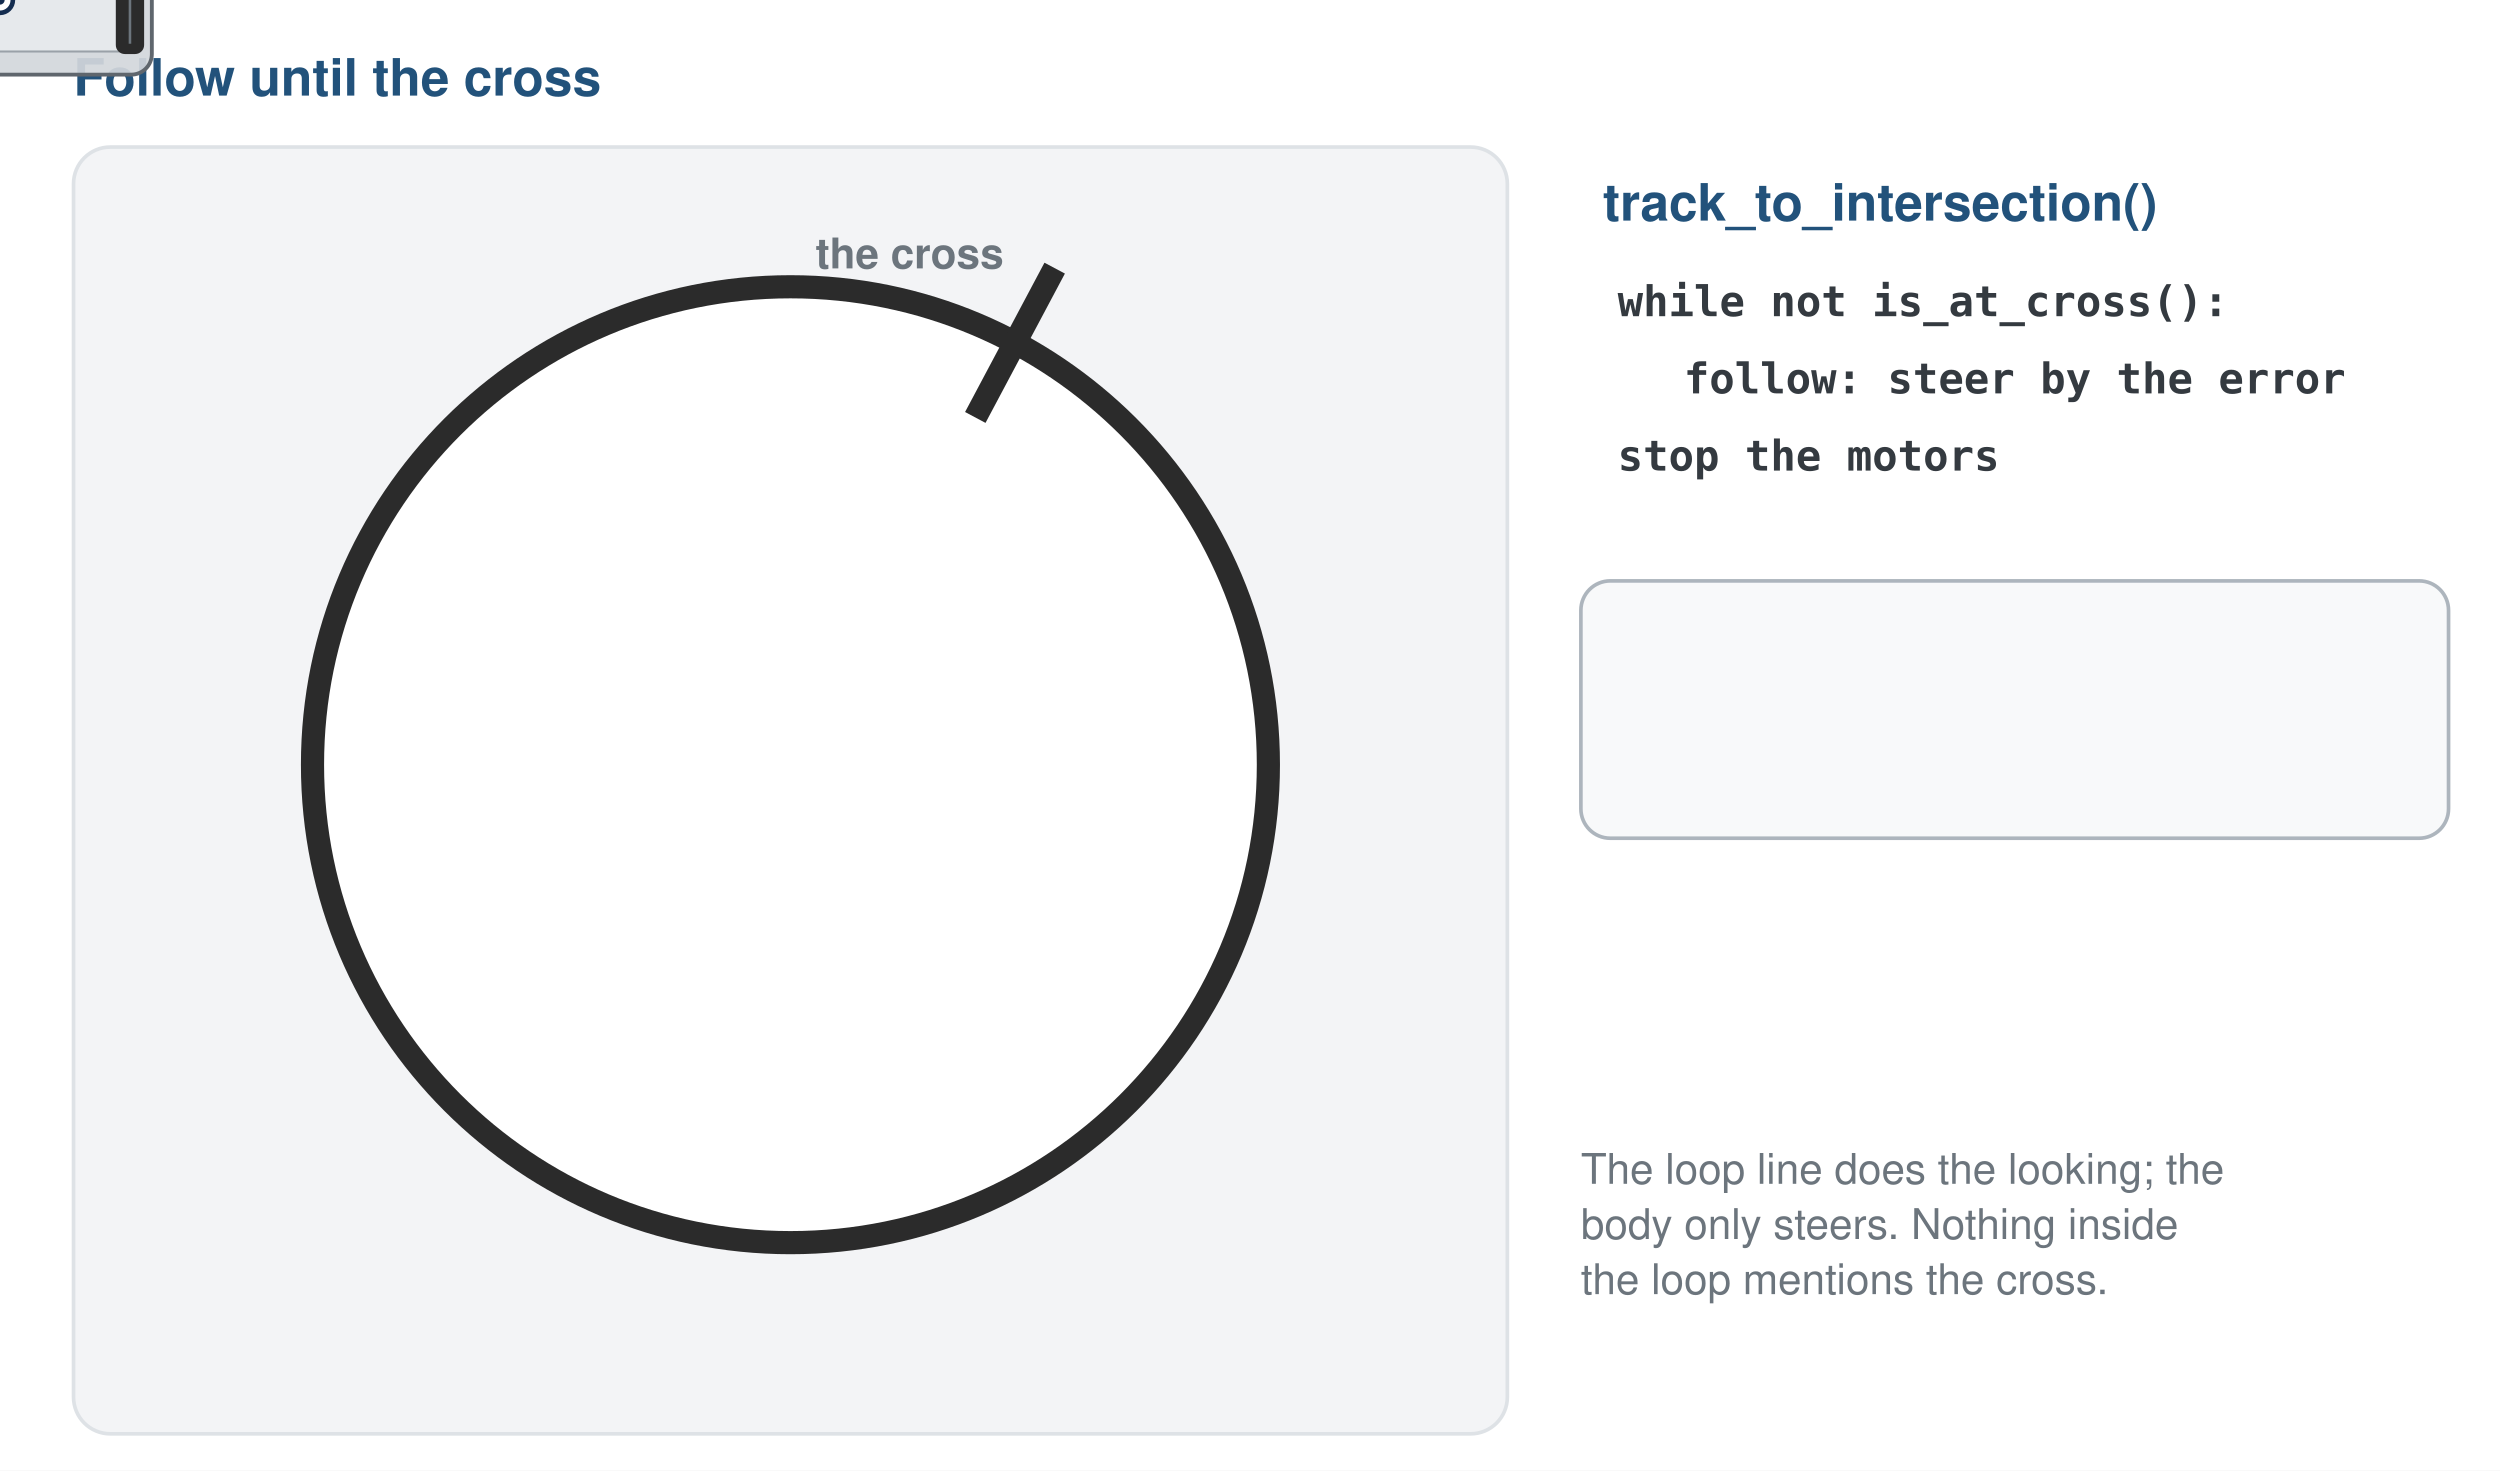
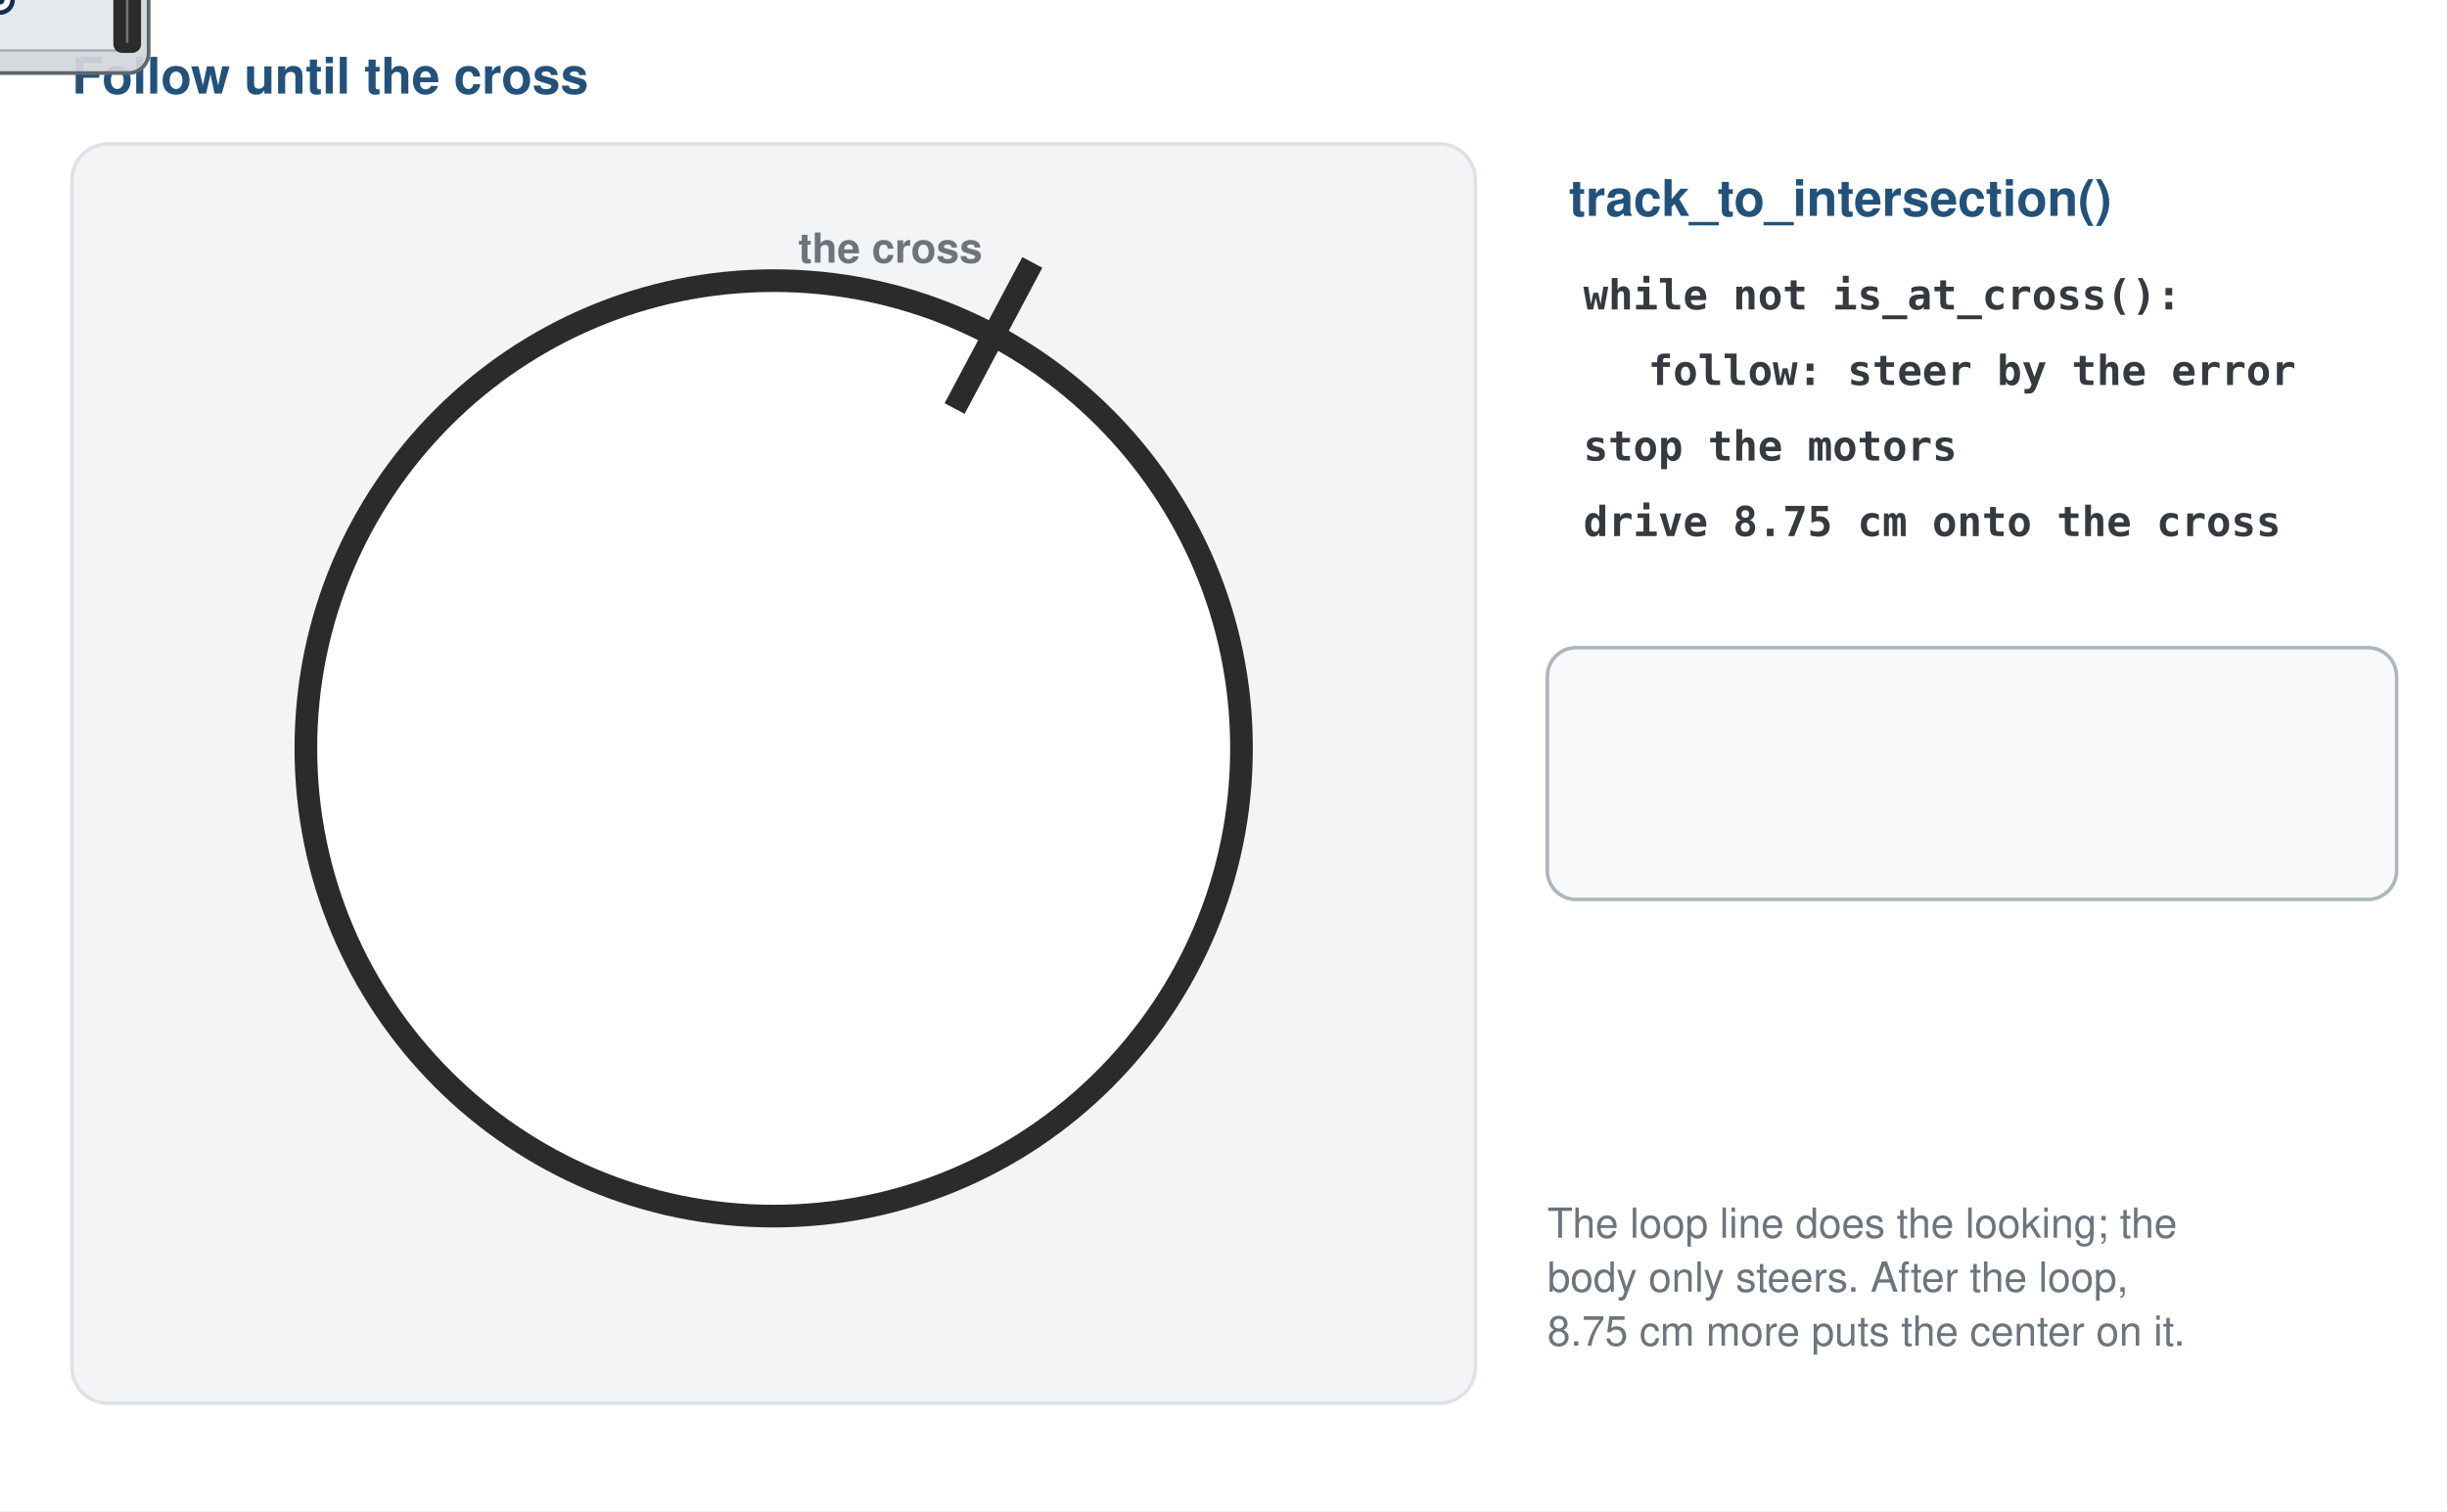
- <svg xmlns="http://www.w3.org/2000/svg" viewBox="0 0 680 400" width="680" height="400" role="img" aria-labelledby="fT fD">
+ <svg xmlns="http://www.w3.org/2000/svg" viewBox="0 0 680 420" width="680" height="420" role="img" aria-labelledby="fT fD">
  <style>
    .h   { font-family: Montserrat, Helvetica, Arial, sans-serif; font-size: 14px; font-weight: 700; fill: #22527B; }
    .n   { font-family: Montserrat, Helvetica, Arial, sans-serif; font-size: 12.5px; fill: #343A40; }
    .nb  { font-family: Montserrat, Helvetica, Arial, sans-serif; font-size: 12.5px; font-weight: 700; fill: #142D50; }
    .sm  { font-family: Montserrat, Helvetica, Arial, sans-serif; font-size: 11.5px; fill: #6C757D; }
    .ax  { font-family: Montserrat, Helvetica, Arial, sans-serif; font-size: 12px; font-weight: 700; fill: #6C757D; }
    .m   { font-family: ui-monospace, SFMono-Regular, Menlo, Consolas, monospace; font-size: 12.5px; font-weight: 700; fill: #142D50; }
    .ms  { font-family: ui-monospace, SFMono-Regular, Menlo, Consolas, monospace; font-size: 11.5px; font-weight: 600; fill: #343A40; }
  </style>
  <defs>
    <marker id="aB" viewBox="0 0 10 10" refX="8" refY="5" markerWidth="5" markerHeight="5" orient="auto-start-reverse">
      <path d="M0,0 L10,5 L0,10 z" fill="#22527B" />
    </marker>
    <marker id="aW" viewBox="0 0 10 10" refX="7" refY="5" markerWidth="4" markerHeight="4" orient="auto">
      <path d="M0,0 L10,5 L0,10 z" fill="#FFFFFF" />
    </marker>
    <marker id="aG" viewBox="0 0 10 10" refX="8" refY="5" markerWidth="5" markerHeight="5" orient="auto-start-reverse">
      <path d="M0,0 L10,5 L0,10 z" fill="#6C757D" />
    </marker>
    <marker id="aR" viewBox="0 0 10 10" refX="8" refY="5" markerWidth="5" markerHeight="5" orient="auto-start-reverse">
      <path d="M0,0 L10,5 L0,10 z" fill="#D1182C" />
    </marker>
    <marker id="aGr" viewBox="0 0 10 10" refX="8" refY="5" markerWidth="5" markerHeight="5" orient="auto-start-reverse">
      <path d="M0,0 L10,5 L0,10 z" fill="#2E7D32" />
    </marker>
    <marker id="pcArr" viewBox="0 0 10 10" refX="8" refY="5" markerWidth="7" markerHeight="7" orient="auto-start-reverse">
      <path d="M0,0 L10,5 L0,10 z" fill="#6C757D" />
    </marker>
    <marker id="pcDim" viewBox="0 0 10 10" refX="5" refY="5" markerWidth="8" markerHeight="8" orient="auto-start-reverse">
      <path d="M0,1 L5,5 L0,9" fill="none" stroke="#142D50" stroke-width="1.6" />
    </marker>
    <g id="pcXRP" stroke-linejoin="round">
      <rect x="-59" y="-80" width="8" height="40" fill="#C3C8CD" stroke="#5F666D" stroke-width="1.3" />
      <rect x="51" y="-80" width="8" height="40" fill="#C3C8CD" stroke="#5F666D" stroke-width="1.3" />
      <rect x="-59" y="-46" width="118" height="75" rx="8" fill="#D3D7DB" fill-opacity="0.92" stroke="#5F666D" stroke-width="1.5" />
      <rect x="-50" y="-38" width="100" height="58" rx="4" fill="#E9ECEF" fill-opacity="0.85" stroke="#9AA1A8" stroke-width="0.8" />
      <circle cx="-49" cy="-79" r="10" fill="#C3C8CD" stroke="#5F666D" stroke-width="1.3" />
      <circle cx="49" cy="-79" r="10" fill="#C3C8CD" stroke="#5F666D" stroke-width="1.3" />
      <circle cx="-49" cy="-79" r="4.5" fill="#F1EBDD" stroke="#8A7E62" stroke-width="0.8" />
      <circle cx="49" cy="-79" r="4.5" fill="#F1EBDD" stroke="#8A7E62" stroke-width="0.8" />
      <rect x="-56" y="-21" width="11" height="42" rx="3.5" fill="#2B2B2B" />
      <rect x="45" y="-21" width="11" height="42" rx="3.5" fill="#2B2B2B" />
      <line x1="-50.5" y1="-17" x2="-50.5" y2="17" stroke="#6C757D" stroke-width="1" />
      <line x1="50.5" y1="-17" x2="50.5" y2="17" stroke="#6C757D" stroke-width="1" />
      <rect x="-40" y="-30" width="6" height="12" rx="2" fill="#F05A28" />
      <rect x="34" y="-30" width="6" height="12" rx="2" fill="#F05A28" />
      <rect x="-24" y="-42" width="48" height="37" rx="2" fill="#D1182C" />
      <rect x="-6" y="-41" width="12" height="35" rx="1" fill="#2B2B2B" />
      <rect x="-26" y="22" width="15" height="13" rx="1.5" fill="#2B2B2B" />
      <rect x="-34" y="24" width="8" height="26" rx="2" fill="#AEB4BA" stroke="#5F666D" stroke-width="1" />
      <rect x="-16" y="-58" width="32" height="13" rx="2" fill="#AEB4BA" stroke="#5F666D" stroke-width="1" />
      <rect x="-18" y="-65" width="36" height="8" rx="1.5" fill="#B5172A" />
      <circle cx="-8" cy="-68" r="5.5" fill="#E4E7EA" stroke="#868E96" stroke-width="1" />
      <circle cx="8" cy="-68" r="5.5" fill="#E4E7EA" stroke="#868E96" stroke-width="1" />
      <circle cx="-6.5" cy="-60" r="4" fill="#FFD43B" stroke="#142D50" stroke-width="1.4" />
      <circle cx="6.5" cy="-60" r="4" fill="#FFD43B" stroke="#142D50" stroke-width="1.4" />
      <circle cx="0" cy="0" r="5" fill="#FFFFFF" stroke="#142D50" stroke-width="1.8" />
      <circle cx="0" cy="0" r="1.8" fill="#142D50" />
    </g>
    <g id="pcGhost" fill="none" stroke="#343A40" stroke-width="1.4" stroke-dasharray="4 3">
      <path d="M -51 -46 V -72 M 51 -46 V -72 M -59 -36 V -79 M 59 -36 V -79 M -59 -46 H 59" />
      <circle cx="-49" cy="-79" r="10" />
      <circle cx="49" cy="-79" r="10" />
      <rect x="-18" y="-65" width="36" height="8" rx="1.5" />
      <circle cx="-6.5" cy="-60" r="4.5" fill="#FFFFFF" stroke="#D1182C" stroke-width="2.4" stroke-dasharray="none" />
      <circle cx="6.5" cy="-60" r="4.5" fill="#FFFFFF" stroke="#D1182C" stroke-width="2.4" stroke-dasharray="none" />
    </g>
  </defs>
  <style>.still{display:none} @media (prefers-reduced-motion: reduce){.anim{display:none}.still{display:inline}}</style>
-   <rect width="680" height="400" fill="#FFFFFF" />
+   <rect width="680" height="420" fill="#FFFFFF" />
  <text class="h" x="20" y="26">Follow until the cross</text>
  <rect x="20" y="40" width="390" height="350" rx="10" fill="#F3F4F6" stroke="#DEE2E6" />
  <circle cx="215" cy="208" r="130" fill="#FFFFFF" stroke="#2B2B2B" stroke-width="6.3" />
  <rect x="107.0" y="-3.1" width="46" height="6.3" fill="#2B2B2B" transform="translate(215 208) rotate(-62.0)" />
  <text class="sm" x="273" y="73" text-anchor="end" style="font-weight:700">the cross</text>
  <text class="h" x="436" y="60">track_to_intersection()</text>
  <g class="anim">
    <rect x="430" y="71" width="236" height="20" rx="4" fill="#FDECEE" stroke="#D1182C" stroke-width="1.2" opacity="0">
-       <animate attributeName="opacity" values="0;1;0" keyTimes="0;0.111;0.631" calcMode="discrete" dur="10.84s" repeatCount="indefinite" />
+       <animate attributeName="opacity" values="0;1;0" keyTimes="0;0.099;0.563" calcMode="discrete" dur="12.14s" repeatCount="indefinite" />
    </rect>
    <rect x="430" y="92" width="236" height="20" rx="4" fill="#FDECEE" stroke="#D1182C" stroke-width="1.2" opacity="0">
-       <animate attributeName="opacity" values="0;1;0" keyTimes="0;0.111;0.631" calcMode="discrete" dur="10.84s" repeatCount="indefinite" />
+       <animate attributeName="opacity" values="0;1;0" keyTimes="0;0.099;0.563" calcMode="discrete" dur="12.14s" repeatCount="indefinite" />
    </rect>
    <rect x="430" y="113" width="236" height="20" rx="4" fill="#FDECEE" stroke="#D1182C" stroke-width="1.2" opacity="0">
-       <animate attributeName="opacity" values="0;1;0" keyTimes="0;0.631;0.705" calcMode="discrete" dur="10.84s" repeatCount="indefinite" />
+       <animate attributeName="opacity" values="0;1;0" keyTimes="0;0.563;0.613" calcMode="discrete" dur="12.14s" repeatCount="indefinite" />
+     </rect>
+     <rect x="430" y="134" width="236" height="20" rx="4" fill="#FDECEE" stroke="#D1182C" stroke-width="1.2" opacity="0">
+       <animate attributeName="opacity" values="0;1;0" keyTimes="0;0.613;0.712" calcMode="discrete" dur="12.14s" repeatCount="indefinite" />
    </rect>
  </g>
  <text class="ms" x="440" y="86">while not is_at_cross():</text>
  <text class="ms" x="458" y="107">follow: steer by the error</text>
  <text class="ms" x="440" y="128">stop the motors</text>
-   <rect x="430" y="158" width="236" height="70" rx="8" fill="#F8F9FA" stroke="#ADB5BD" />
-   <text class="sm" x="430" y="322">The loop line does the looking; the</text>
-   <text class="sm" x="430" y="337">body only steers. Nothing inside</text>
-   <text class="sm" x="430" y="352">the loop mentions the cross.</text>
+   <text class="ms" x="440" y="149">drive 8.75 cm onto the cross</text>
+   <rect x="430" y="180" width="236" height="70" rx="8" fill="#F8F9FA" stroke="#ADB5BD" />
+   <text class="sm" x="430" y="344">The loop line does the looking; the</text>
+   <text class="sm" x="430" y="359">body only steers. After the loop,</text>
+   <text class="sm" x="430" y="374">8.75 cm more puts the center on it.</text>
  <g class="anim">
    <g>
-       <animateTransform attributeName="transform" type="translate" values="151.1 328.7;151.1 328.7;154.7 329.4;158.4 330.0;162.1 330.7;165.7 331.2;169.4 331.8;173.1 332.4;176.8 332.8;180.5 333.3;184.2 333.7;187.9 334.0;191.6 334.2;195.3 334.4;199.0 334.5;202.7 334.6;206.5 334.6;210.2 334.4;213.9 334.2;217.6 334.0;221.3 333.6;225.0 333.1;228.7 332.6;232.3 332.0;236.0 331.2;239.6 330.4;243.2 329.5;246.8 328.5;250.4 327.4;253.9 326.2;257.4 324.9;260.8 323.5;264.2 322.0;267.6 320.4;270.9 318.7;274.2 316.9;277.4 315.0;280.5 313.1;283.6 311.0;286.7 308.9;289.6 306.7;292.6 304.3;295.4 301.9;298.2 299.5;300.9 296.9;303.5 294.2;306.0 291.5;308.5 288.7;310.8 285.9;313.1 282.9;315.3 279.9;317.4 276.9;319.4 273.7;321.4 270.5;323.2 267.3;324.9 264.0;326.5 260.7;328.1 257.3;329.5 253.8;330.8 250.4;332.0 246.8;333.1 243.3;334.1 239.7;335.0 236.1;335.8 232.5;336.5 228.8;337.1 225.1;337.5 221.4;337.9 217.7;338.1 214.0;338.2 210.3;338.2 206.6;338.1 202.9;337.9 199.1;337.6 195.4;337.2 191.7;336.6 188.1;336.0 184.4;335.2 180.8;334.3 177.1;333.3 173.6;332.3 170.0;331.1 166.5;329.8 163.0;328.4 159.6;326.8 156.2;325.2 152.8;323.5 149.5;321.7 146.3;319.8 143.1;317.8 139.9;315.7 136.9;313.5 133.9;311.2 130.9;308.8 128.0;306.3 125.3;306.3 125.3;306.3 125.3" keyTimes="0;0.111;0.116;0.122;0.127;0.133;0.138;0.144;0.149;0.155;0.161;0.166;0.172;0.177;0.183;0.188;0.194;0.199;0.205;0.21;0.216;0.221;0.227;0.232;0.238;0.244;0.249;0.255;0.26;0.266;0.271;0.277;0.282;0.288;0.293;0.299;0.304;0.31;0.316;0.321;0.327;0.332;0.338;0.343;0.349;0.354;0.36;0.365;0.371;0.376;0.382;0.387;0.393;0.399;0.404;0.41;0.415;0.421;0.426;0.432;0.437;0.443;0.448;0.454;0.459;0.465;0.47;0.476;0.482;0.487;0.493;0.498;0.504;0.509;0.515;0.52;0.526;0.531;0.537;0.542;0.548;0.554;0.559;0.565;0.57;0.576;0.581;0.587;0.592;0.598;0.603;0.609;0.614;0.62;0.625;0.631;0.631;1" dur="10.84s" repeatCount="indefinite" />
+       <animateTransform attributeName="transform" type="translate" values="151.1 328.7;151.1 328.7;154.7 329.4;158.4 330.0;162.1 330.7;165.7 331.2;169.4 331.8;173.1 332.4;176.8 332.8;180.5 333.3;184.2 333.7;187.9 334.0;191.6 334.2;195.3 334.4;199.0 334.5;202.7 334.6;206.5 334.6;210.2 334.4;213.9 334.2;217.6 334.0;221.3 333.6;225.0 333.1;228.7 332.6;232.3 332.0;236.0 331.2;239.6 330.4;243.2 329.5;246.8 328.5;250.4 327.4;253.9 326.2;257.4 324.9;260.8 323.5;264.2 322.0;267.6 320.4;270.9 318.7;274.2 316.9;277.4 315.0;280.5 313.1;283.6 311.0;286.7 308.9;289.6 306.7;292.6 304.3;295.4 301.9;298.2 299.5;300.9 296.9;303.5 294.2;306.0 291.5;308.5 288.7;310.8 285.9;313.1 282.9;315.3 279.9;317.4 276.9;319.4 273.7;321.4 270.5;323.2 267.3;324.9 264.0;326.5 260.7;328.1 257.3;329.5 253.8;330.8 250.4;332.0 246.8;333.1 243.3;334.1 239.7;335.0 236.1;335.8 232.5;336.5 228.8;337.1 225.1;337.5 221.4;337.9 217.7;338.1 214.0;338.2 210.3;338.2 206.6;338.1 202.9;337.9 199.1;337.6 195.4;337.2 191.7;336.6 188.1;336.0 184.4;335.2 180.8;334.3 177.1;333.3 173.6;332.3 170.0;331.1 166.5;329.8 163.0;328.4 159.6;326.8 156.2;325.2 152.8;323.5 149.5;321.7 146.3;319.8 143.1;317.8 139.9;315.7 136.9;313.5 133.9;311.2 130.9;308.8 128.0;306.3 125.3;306.3 125.3;306.3 125.3;277.1 95.1;277.1 95.1" keyTimes="0;0.099;0.104;0.109;0.114;0.119;0.124;0.129;0.133;0.138;0.143;0.148;0.153;0.158;0.163;0.168;0.173;0.178;0.183;0.188;0.193;0.198;0.203;0.208;0.213;0.217;0.222;0.227;0.232;0.237;0.242;0.247;0.252;0.257;0.262;0.267;0.272;0.277;0.282;0.287;0.292;0.297;0.301;0.306;0.311;0.316;0.321;0.326;0.331;0.336;0.341;0.346;0.351;0.356;0.361;0.366;0.371;0.376;0.381;0.386;0.39;0.395;0.4;0.405;0.41;0.415;0.42;0.425;0.43;0.435;0.44;0.445;0.45;0.455;0.46;0.465;0.47;0.474;0.479;0.484;0.489;0.494;0.499;0.504;0.509;0.514;0.519;0.524;0.529;0.534;0.539;0.544;0.549;0.554;0.558;0.563;0.563;0.613;0.712;1" dur="12.14s" repeatCount="indefinite" />
      <g>
-         <animateTransform attributeName="transform" type="rotate" values="103.0;103.0;99.9;99.7;99.5;99.1;98.6;98.1;96.9;96.2;95.6;94.7;93.6;92.6;91.5;90.3;89.1;87.8;86.6;85.2;83.8;82.5;81.1;79.7;78.2;76.8;75.2;73.7;72.1;70.6;69.0;67.4;65.8;64.1;62.6;60.9;59.2;57.6;55.9;54.3;52.5;50.9;49.3;47.5;45.9;44.2;42.4;40.8;39.0;37.2;35.6;33.9;32.2;30.5;28.8;27.1;25.4;23.7;21.9;20.3;18.6;16.9;15.1;13.4;11.6;9.9;8.2;6.5;4.8;3.0;1.3;-0.5;-2.2;-3.8;-5.5;-7.2;-8.9;-10.7;-12.4;-14.2;-15.8;-17.6;-19.3;-21.1;-22.8;-24.6;-26.4;-28.0;-29.8;-31.5;-33.1;-34.9;-36.7;-38.4;-40.2;-44.0;-44.0;-44.0" keyTimes="0;0.111;0.116;0.122;0.127;0.133;0.138;0.144;0.149;0.155;0.161;0.166;0.172;0.177;0.183;0.188;0.194;0.199;0.205;0.21;0.216;0.221;0.227;0.232;0.238;0.244;0.249;0.255;0.26;0.266;0.271;0.277;0.282;0.288;0.293;0.299;0.304;0.31;0.316;0.321;0.327;0.332;0.338;0.343;0.349;0.354;0.36;0.365;0.371;0.376;0.382;0.387;0.393;0.399;0.404;0.41;0.415;0.421;0.426;0.432;0.437;0.443;0.448;0.454;0.459;0.465;0.47;0.476;0.482;0.487;0.493;0.498;0.504;0.509;0.515;0.52;0.526;0.531;0.537;0.542;0.548;0.554;0.559;0.565;0.57;0.576;0.581;0.587;0.592;0.598;0.603;0.609;0.614;0.62;0.625;0.631;0.631;1" dur="10.84s" repeatCount="indefinite" />
+         <animateTransform attributeName="transform" type="rotate" values="103.0;103.0;99.9;99.7;99.5;99.1;98.6;98.1;96.9;96.2;95.6;94.7;93.6;92.6;91.5;90.3;89.1;87.8;86.6;85.2;83.8;82.5;81.1;79.7;78.2;76.8;75.2;73.7;72.1;70.6;69.0;67.4;65.8;64.1;62.6;60.9;59.2;57.6;55.9;54.3;52.5;50.9;49.3;47.5;45.9;44.2;42.4;40.8;39.0;37.2;35.6;33.9;32.2;30.5;28.8;27.1;25.4;23.7;21.9;20.3;18.6;16.9;15.1;13.4;11.6;9.9;8.2;6.5;4.8;3.0;1.3;-0.5;-2.2;-3.8;-5.5;-7.2;-8.9;-10.7;-12.4;-14.2;-15.8;-17.6;-19.3;-21.1;-22.8;-24.6;-26.4;-28.0;-29.8;-31.5;-33.1;-34.9;-36.7;-38.4;-40.2;-44.0;-44.0;-44.0;-44.0;-44.0" keyTimes="0;0.099;0.104;0.109;0.114;0.119;0.124;0.129;0.133;0.138;0.143;0.148;0.153;0.158;0.163;0.168;0.173;0.178;0.183;0.188;0.193;0.198;0.203;0.208;0.213;0.217;0.222;0.227;0.232;0.237;0.242;0.247;0.252;0.257;0.262;0.267;0.272;0.277;0.282;0.287;0.292;0.297;0.301;0.306;0.311;0.316;0.321;0.326;0.331;0.336;0.341;0.346;0.351;0.356;0.361;0.366;0.371;0.376;0.381;0.386;0.39;0.395;0.4;0.405;0.41;0.415;0.42;0.425;0.43;0.435;0.44;0.445;0.45;0.455;0.46;0.465;0.47;0.474;0.479;0.484;0.489;0.494;0.499;0.504;0.509;0.514;0.519;0.524;0.529;0.534;0.539;0.544;0.549;0.554;0.558;0.563;0.563;0.613;0.712;1" dur="12.14s" repeatCount="indefinite" />
        <use href="#pcXRP" transform="scale(0.7)" />
      </g>
    </g>
    <g opacity="0">
-       <animate attributeName="opacity" values="0;1;0" keyTimes="0;0.631;1" calcMode="discrete" dur="10.84s" repeatCount="indefinite" />
+       <animate attributeName="opacity" values="0;1;0" keyTimes="0;0.563;0.613" calcMode="discrete" dur="12.14s" repeatCount="indefinite" />
      <circle cx="277.1" cy="95.1" r="14" fill="none" stroke="#D1182C" stroke-width="3" />
    </g>
    <g opacity="0">
-       <animate attributeName="opacity" values="1;0" keyTimes="0;0.111" calcMode="discrete" dur="10.84s" repeatCount="indefinite" />
-       <text class="ms" x="442" y="178">Left:  0.64</text>
-       <text class="ms" x="556" y="178">Right: 0.20</text>
-       <text class="ms" x="442" y="200">is_at_cross(): <tspan style="fill:#D1182C;font-weight:700">False</tspan>
-       </text>
-       <text class="sm" x="442" y="218">needs BOTH above 0.5</text>
-     </g>
-     <g opacity="0">
-       <animate attributeName="opacity" values="0;1;0" keyTimes="0;0.111;0.133" calcMode="discrete" dur="10.84s" repeatCount="indefinite" />
-       <text class="ms" x="442" y="178">Left:  0.64</text>
-       <text class="ms" x="556" y="178">Right: 0.20</text>
-       <text class="ms" x="442" y="200">is_at_cross(): <tspan style="fill:#D1182C;font-weight:700">False</tspan>
-       </text>
-       <text class="sm" x="442" y="218">needs BOTH above 0.5</text>
-     </g>
-     <g opacity="0">
-       <animate attributeName="opacity" values="0;1;0" keyTimes="0;0.133;0.155" calcMode="discrete" dur="10.84s" repeatCount="indefinite" />
-       <text class="ms" x="442" y="178">Left:  0.29</text>
-       <text class="ms" x="556" y="178">Right: 0.26</text>
-       <text class="ms" x="442" y="200">is_at_cross(): <tspan style="fill:#D1182C;font-weight:700">False</tspan>
-       </text>
-       <text class="sm" x="442" y="218">needs BOTH above 0.5</text>
-     </g>
-     <g opacity="0">
-       <animate attributeName="opacity" values="0;1;0" keyTimes="0;0.155;0.177" calcMode="discrete" dur="10.84s" repeatCount="indefinite" />
-       <text class="ms" x="442" y="178">Left:  0.29</text>
-       <text class="ms" x="556" y="178">Right: 0.29</text>
-       <text class="ms" x="442" y="200">is_at_cross(): <tspan style="fill:#D1182C;font-weight:700">False</tspan>
-       </text>
-       <text class="sm" x="442" y="218">needs BOTH above 0.5</text>
-     </g>
-     <g opacity="0">
-       <animate attributeName="opacity" values="0;1;0" keyTimes="0;0.177;0.199" calcMode="discrete" dur="10.84s" repeatCount="indefinite" />
-       <text class="ms" x="442" y="178">Left:  0.32</text>
-       <text class="ms" x="556" y="178">Right: 0.25</text>
-       <text class="ms" x="442" y="200">is_at_cross(): <tspan style="fill:#D1182C;font-weight:700">False</tspan>
-       </text>
-       <text class="sm" x="442" y="218">needs BOTH above 0.5</text>
-     </g>
-     <g opacity="0">
-       <animate attributeName="opacity" values="0;1;0" keyTimes="0;0.199;0.221" calcMode="discrete" dur="10.84s" repeatCount="indefinite" />
-       <text class="ms" x="442" y="178">Left:  0.33</text>
-       <text class="ms" x="556" y="178">Right: 0.24</text>
-       <text class="ms" x="442" y="200">is_at_cross(): <tspan style="fill:#D1182C;font-weight:700">False</tspan>
-       </text>
-       <text class="sm" x="442" y="218">needs BOTH above 0.5</text>
-     </g>
-     <g opacity="0">
-       <animate attributeName="opacity" values="0;1;0" keyTimes="0;0.221;0.244" calcMode="discrete" dur="10.84s" repeatCount="indefinite" />
-       <text class="ms" x="442" y="178">Left:  0.35</text>
-       <text class="ms" x="556" y="178">Right: 0.25</text>
-       <text class="ms" x="442" y="200">is_at_cross(): <tspan style="fill:#D1182C;font-weight:700">False</tspan>
-       </text>
-       <text class="sm" x="442" y="218">needs BOTH above 0.5</text>
-     </g>
-     <g opacity="0">
-       <animate attributeName="opacity" values="0;1;0" keyTimes="0;0.244;0.266" calcMode="discrete" dur="10.84s" repeatCount="indefinite" />
-       <text class="ms" x="442" y="178">Left:  0.36</text>
-       <text class="ms" x="556" y="178">Right: 0.24</text>
-       <text class="ms" x="442" y="200">is_at_cross(): <tspan style="fill:#D1182C;font-weight:700">False</tspan>
-       </text>
-       <text class="sm" x="442" y="218">needs BOTH above 0.5</text>
-     </g>
-     <g opacity="0">
-       <animate attributeName="opacity" values="0;1;0" keyTimes="0;0.266;0.288" calcMode="discrete" dur="10.84s" repeatCount="indefinite" />
-       <text class="ms" x="442" y="178">Left:  0.35</text>
-       <text class="ms" x="556" y="178">Right: 0.24</text>
-       <text class="ms" x="442" y="200">is_at_cross(): <tspan style="fill:#D1182C;font-weight:700">False</tspan>
-       </text>
-       <text class="sm" x="442" y="218">needs BOTH above 0.5</text>
-     </g>
-     <g opacity="0">
-       <animate attributeName="opacity" values="0;1;0" keyTimes="0;0.288;0.31" calcMode="discrete" dur="10.84s" repeatCount="indefinite" />
-       <text class="ms" x="442" y="178">Left:  0.32</text>
-       <text class="ms" x="556" y="178">Right: 0.24</text>
-       <text class="ms" x="442" y="200">is_at_cross(): <tspan style="fill:#D1182C;font-weight:700">False</tspan>
-       </text>
-       <text class="sm" x="442" y="218">needs BOTH above 0.5</text>
-     </g>
-     <g opacity="0">
-       <animate attributeName="opacity" values="0;1;0" keyTimes="0;0.31;0.332" calcMode="discrete" dur="10.84s" repeatCount="indefinite" />
-       <text class="ms" x="442" y="178">Left:  0.36</text>
-       <text class="ms" x="556" y="178">Right: 0.24</text>
-       <text class="ms" x="442" y="200">is_at_cross(): <tspan style="fill:#D1182C;font-weight:700">False</tspan>
-       </text>
-       <text class="sm" x="442" y="218">needs BOTH above 0.5</text>
-     </g>
-     <g opacity="0">
-       <animate attributeName="opacity" values="0;1;0" keyTimes="0;0.332;0.354" calcMode="discrete" dur="10.84s" repeatCount="indefinite" />
-       <text class="ms" x="442" y="178">Left:  0.36</text>
-       <text class="ms" x="556" y="178">Right: 0.24</text>
-       <text class="ms" x="442" y="200">is_at_cross(): <tspan style="fill:#D1182C;font-weight:700">False</tspan>
-       </text>
-       <text class="sm" x="442" y="218">needs BOTH above 0.5</text>
-     </g>
-     <g opacity="0">
-       <animate attributeName="opacity" values="0;1;0" keyTimes="0;0.354;0.376" calcMode="discrete" dur="10.84s" repeatCount="indefinite" />
-       <text class="ms" x="442" y="178">Left:  0.37</text>
-       <text class="ms" x="556" y="178">Right: 0.25</text>
-       <text class="ms" x="442" y="200">is_at_cross(): <tspan style="fill:#D1182C;font-weight:700">False</tspan>
-       </text>
-       <text class="sm" x="442" y="218">needs BOTH above 0.5</text>
-     </g>
-     <g opacity="0">
-       <animate attributeName="opacity" values="0;1;0" keyTimes="0;0.376;0.399" calcMode="discrete" dur="10.84s" repeatCount="indefinite" />
-       <text class="ms" x="442" y="178">Left:  0.35</text>
-       <text class="ms" x="556" y="178">Right: 0.26</text>
-       <text class="ms" x="442" y="200">is_at_cross(): <tspan style="fill:#D1182C;font-weight:700">False</tspan>
-       </text>
-       <text class="sm" x="442" y="218">needs BOTH above 0.5</text>
-     </g>
-     <g opacity="0">
-       <animate attributeName="opacity" values="0;1;0" keyTimes="0;0.399;0.421" calcMode="discrete" dur="10.84s" repeatCount="indefinite" />
-       <text class="ms" x="442" y="178">Left:  0.36</text>
-       <text class="ms" x="556" y="178">Right: 0.25</text>
-       <text class="ms" x="442" y="200">is_at_cross(): <tspan style="fill:#D1182C;font-weight:700">False</tspan>
-       </text>
-       <text class="sm" x="442" y="218">needs BOTH above 0.5</text>
-     </g>
-     <g opacity="0">
-       <animate attributeName="opacity" values="0;1;0" keyTimes="0;0.421;0.443" calcMode="discrete" dur="10.84s" repeatCount="indefinite" />
-       <text class="ms" x="442" y="178">Left:  0.37</text>
-       <text class="ms" x="556" y="178">Right: 0.25</text>
-       <text class="ms" x="442" y="200">is_at_cross(): <tspan style="fill:#D1182C;font-weight:700">False</tspan>
-       </text>
-       <text class="sm" x="442" y="218">needs BOTH above 0.5</text>
-     </g>
-     <g opacity="0">
-       <animate attributeName="opacity" values="0;1;0" keyTimes="0;0.443;0.465" calcMode="discrete" dur="10.84s" repeatCount="indefinite" />
-       <text class="ms" x="442" y="178">Left:  0.37</text>
-       <text class="ms" x="556" y="178">Right: 0.20</text>
-       <text class="ms" x="442" y="200">is_at_cross(): <tspan style="fill:#D1182C;font-weight:700">False</tspan>
-       </text>
-       <text class="sm" x="442" y="218">needs BOTH above 0.5</text>
-     </g>
-     <g opacity="0">
-       <animate attributeName="opacity" values="0;1;0" keyTimes="0;0.465;0.487" calcMode="discrete" dur="10.84s" repeatCount="indefinite" />
-       <text class="ms" x="442" y="178">Left:  0.36</text>
-       <text class="ms" x="556" y="178">Right: 0.25</text>
-       <text class="ms" x="442" y="200">is_at_cross(): <tspan style="fill:#D1182C;font-weight:700">False</tspan>
-       </text>
-       <text class="sm" x="442" y="218">needs BOTH above 0.5</text>
-     </g>
-     <g opacity="0">
-       <animate attributeName="opacity" values="0;1;0" keyTimes="0;0.487;0.509" calcMode="discrete" dur="10.84s" repeatCount="indefinite" />
-       <text class="ms" x="442" y="178">Left:  0.37</text>
-       <text class="ms" x="556" y="178">Right: 0.24</text>
-       <text class="ms" x="442" y="200">is_at_cross(): <tspan style="fill:#D1182C;font-weight:700">False</tspan>
-       </text>
-       <text class="sm" x="442" y="218">needs BOTH above 0.5</text>
-     </g>
-     <g opacity="0">
-       <animate attributeName="opacity" values="0;1;0" keyTimes="0;0.509;0.531" calcMode="discrete" dur="10.84s" repeatCount="indefinite" />
-       <text class="ms" x="442" y="178">Left:  0.37</text>
-       <text class="ms" x="556" y="178">Right: 0.24</text>
-       <text class="ms" x="442" y="200">is_at_cross(): <tspan style="fill:#D1182C;font-weight:700">False</tspan>
-       </text>
-       <text class="sm" x="442" y="218">needs BOTH above 0.5</text>
-     </g>
-     <g opacity="0">
-       <animate attributeName="opacity" values="0;1;0" keyTimes="0;0.531;0.554" calcMode="discrete" dur="10.84s" repeatCount="indefinite" />
-       <text class="ms" x="442" y="178">Left:  0.37</text>
-       <text class="ms" x="556" y="178">Right: 0.24</text>
-       <text class="ms" x="442" y="200">is_at_cross(): <tspan style="fill:#D1182C;font-weight:700">False</tspan>
-       </text>
-       <text class="sm" x="442" y="218">needs BOTH above 0.5</text>
-     </g>
-     <g opacity="0">
-       <animate attributeName="opacity" values="0;1;0" keyTimes="0;0.554;0.576" calcMode="discrete" dur="10.84s" repeatCount="indefinite" />
-       <text class="ms" x="442" y="178">Left:  0.36</text>
-       <text class="ms" x="556" y="178">Right: 0.24</text>
-       <text class="ms" x="442" y="200">is_at_cross(): <tspan style="fill:#D1182C;font-weight:700">False</tspan>
-       </text>
-       <text class="sm" x="442" y="218">needs BOTH above 0.5</text>
-     </g>
-     <g opacity="0">
-       <animate attributeName="opacity" values="0;1;0" keyTimes="0;0.576;0.598" calcMode="discrete" dur="10.84s" repeatCount="indefinite" />
-       <text class="ms" x="442" y="178">Left:  0.33</text>
-       <text class="ms" x="556" y="178">Right: 0.24</text>
-       <text class="ms" x="442" y="200">is_at_cross(): <tspan style="fill:#D1182C;font-weight:700">False</tspan>
-       </text>
-       <text class="sm" x="442" y="218">needs BOTH above 0.5</text>
-     </g>
-     <g opacity="0">
-       <animate attributeName="opacity" values="0;1;0" keyTimes="0;0.598;0.62" calcMode="discrete" dur="10.84s" repeatCount="indefinite" />
-       <text class="ms" x="442" y="178">Left:  0.36</text>
-       <text class="ms" x="556" y="178">Right: 0.24</text>
-       <text class="ms" x="442" y="200">is_at_cross(): <tspan style="fill:#D1182C;font-weight:700">False</tspan>
-       </text>
-       <text class="sm" x="442" y="218">needs BOTH above 0.5</text>
-     </g>
-     <g opacity="0">
-       <animate attributeName="opacity" values="0;1;0" keyTimes="0;0.62;0.631" calcMode="discrete" dur="10.84s" repeatCount="indefinite" />
-       <text class="ms" x="442" y="178">Left:  0.36</text>
-       <text class="ms" x="556" y="178">Right: 0.25</text>
-       <text class="ms" x="442" y="200">is_at_cross(): <tspan style="fill:#D1182C;font-weight:700">False</tspan>
-       </text>
-       <text class="sm" x="442" y="218">needs BOTH above 0.5</text>
-     </g>
-     <g opacity="0">
-       <animate attributeName="opacity" values="0;1;0" keyTimes="0;0.631;1" calcMode="discrete" dur="10.84s" repeatCount="indefinite" />
-       <text class="ms" x="442" y="178">Left:  0.80</text>
-       <text class="ms" x="556" y="178">Right: 0.63</text>
-       <text class="ms" x="442" y="200">is_at_cross(): <tspan style="fill:#2E7D32;font-weight:700">True</tspan>
-       </text>
-       <text class="sm" x="442" y="218">both above 0.5</text>
-     </g>
-     <g opacity="0">
-       <animate attributeName="opacity" values="1;0" keyTimes="0;0.111" calcMode="discrete" dur="10.84s" repeatCount="indefinite" />
-       <rect x="430" y="246" width="236" height="54" rx="10" fill="#FFFFFF" stroke="#6C757D" stroke-width="2" />
-       <text class="nb" x="444" y="269" style="fill:#6C757D">Waiting for the button</text>
-       <text class="sm" x="444" y="288">robot on the circle, pointed along it</text>
-     </g>
-     <g opacity="0">
-       <animate attributeName="opacity" values="0;1;0" keyTimes="0;0.111;0.631" calcMode="discrete" dur="10.84s" repeatCount="indefinite" />
-       <rect x="430" y="246" width="236" height="54" rx="10" fill="#FFFFFF" stroke="#22527B" stroke-width="2" />
-       <text class="nb" x="444" y="269" style="fill:#22527B">Following the circle</text>
-       <text class="sm" x="444" y="288">one sensor high at a time: keep going</text>
-     </g>
-     <g opacity="0">
-       <animate attributeName="opacity" values="0;1;0" keyTimes="0;0.631;1" calcMode="discrete" dur="10.84s" repeatCount="indefinite" />
-       <rect x="430" y="246" width="236" height="54" rx="10" fill="#FFFFFF" stroke="#2E7D32" stroke-width="2" />
-       <text class="nb" x="444" y="269" style="fill:#2E7D32">Stopped on the cross</text>
-       <text class="sm" x="444" y="288">both sensors on tape at once</text>
+       <animate attributeName="opacity" values="0;1;0" keyTimes="0;0.712;1" calcMode="discrete" dur="12.14s" repeatCount="indefinite" />
+       <circle cx="277.1" cy="95.1" r="14" fill="none" stroke="#2E7D32" stroke-width="3" />
+     </g>
+     <g opacity="0">
+       <animate attributeName="opacity" values="1;0" keyTimes="0;0.099" calcMode="discrete" dur="12.14s" repeatCount="indefinite" />
+       <text class="ms" x="442" y="200">Left:  0.64</text>
+       <text class="ms" x="556" y="200">Right: 0.20</text>
+       <text class="ms" x="442" y="222">is_at_cross(): <tspan style="fill:#D1182C;font-weight:700">False</tspan>
+       </text>
+       <text class="sm" x="442" y="240">needs BOTH above 0.5</text>
+     </g>
+     <g opacity="0">
+       <animate attributeName="opacity" values="0;1;0" keyTimes="0;0.099;0.119" calcMode="discrete" dur="12.14s" repeatCount="indefinite" />
+       <text class="ms" x="442" y="200">Left:  0.64</text>
+       <text class="ms" x="556" y="200">Right: 0.20</text>
+       <text class="ms" x="442" y="222">is_at_cross(): <tspan style="fill:#D1182C;font-weight:700">False</tspan>
+       </text>
+       <text class="sm" x="442" y="240">needs BOTH above 0.5</text>
+     </g>
+     <g opacity="0">
+       <animate attributeName="opacity" values="0;1;0" keyTimes="0;0.119;0.138" calcMode="discrete" dur="12.14s" repeatCount="indefinite" />
+       <text class="ms" x="442" y="200">Left:  0.29</text>
+       <text class="ms" x="556" y="200">Right: 0.26</text>
+       <text class="ms" x="442" y="222">is_at_cross(): <tspan style="fill:#D1182C;font-weight:700">False</tspan>
+       </text>
+       <text class="sm" x="442" y="240">needs BOTH above 0.5</text>
+     </g>
+     <g opacity="0">
+       <animate attributeName="opacity" values="0;1;0" keyTimes="0;0.138;0.158" calcMode="discrete" dur="12.14s" repeatCount="indefinite" />
+       <text class="ms" x="442" y="200">Left:  0.29</text>
+       <text class="ms" x="556" y="200">Right: 0.29</text>
+       <text class="ms" x="442" y="222">is_at_cross(): <tspan style="fill:#D1182C;font-weight:700">False</tspan>
+       </text>
+       <text class="sm" x="442" y="240">needs BOTH above 0.5</text>
+     </g>
+     <g opacity="0">
+       <animate attributeName="opacity" values="0;1;0" keyTimes="0;0.158;0.178" calcMode="discrete" dur="12.14s" repeatCount="indefinite" />
+       <text class="ms" x="442" y="200">Left:  0.32</text>
+       <text class="ms" x="556" y="200">Right: 0.25</text>
+       <text class="ms" x="442" y="222">is_at_cross(): <tspan style="fill:#D1182C;font-weight:700">False</tspan>
+       </text>
+       <text class="sm" x="442" y="240">needs BOTH above 0.5</text>
+     </g>
+     <g opacity="0">
+       <animate attributeName="opacity" values="0;1;0" keyTimes="0;0.178;0.198" calcMode="discrete" dur="12.14s" repeatCount="indefinite" />
+       <text class="ms" x="442" y="200">Left:  0.33</text>
+       <text class="ms" x="556" y="200">Right: 0.24</text>
+       <text class="ms" x="442" y="222">is_at_cross(): <tspan style="fill:#D1182C;font-weight:700">False</tspan>
+       </text>
+       <text class="sm" x="442" y="240">needs BOTH above 0.5</text>
+     </g>
+     <g opacity="0">
+       <animate attributeName="opacity" values="0;1;0" keyTimes="0;0.198;0.217" calcMode="discrete" dur="12.14s" repeatCount="indefinite" />
+       <text class="ms" x="442" y="200">Left:  0.35</text>
+       <text class="ms" x="556" y="200">Right: 0.25</text>
+       <text class="ms" x="442" y="222">is_at_cross(): <tspan style="fill:#D1182C;font-weight:700">False</tspan>
+       </text>
+       <text class="sm" x="442" y="240">needs BOTH above 0.5</text>
+     </g>
+     <g opacity="0">
+       <animate attributeName="opacity" values="0;1;0" keyTimes="0;0.217;0.237" calcMode="discrete" dur="12.14s" repeatCount="indefinite" />
+       <text class="ms" x="442" y="200">Left:  0.36</text>
+       <text class="ms" x="556" y="200">Right: 0.24</text>
+       <text class="ms" x="442" y="222">is_at_cross(): <tspan style="fill:#D1182C;font-weight:700">False</tspan>
+       </text>
+       <text class="sm" x="442" y="240">needs BOTH above 0.5</text>
+     </g>
+     <g opacity="0">
+       <animate attributeName="opacity" values="0;1;0" keyTimes="0;0.237;0.257" calcMode="discrete" dur="12.14s" repeatCount="indefinite" />
+       <text class="ms" x="442" y="200">Left:  0.35</text>
+       <text class="ms" x="556" y="200">Right: 0.24</text>
+       <text class="ms" x="442" y="222">is_at_cross(): <tspan style="fill:#D1182C;font-weight:700">False</tspan>
+       </text>
+       <text class="sm" x="442" y="240">needs BOTH above 0.5</text>
+     </g>
+     <g opacity="0">
+       <animate attributeName="opacity" values="0;1;0" keyTimes="0;0.257;0.277" calcMode="discrete" dur="12.14s" repeatCount="indefinite" />
+       <text class="ms" x="442" y="200">Left:  0.32</text>
+       <text class="ms" x="556" y="200">Right: 0.24</text>
+       <text class="ms" x="442" y="222">is_at_cross(): <tspan style="fill:#D1182C;font-weight:700">False</tspan>
+       </text>
+       <text class="sm" x="442" y="240">needs BOTH above 0.5</text>
+     </g>
+     <g opacity="0">
+       <animate attributeName="opacity" values="0;1;0" keyTimes="0;0.277;0.297" calcMode="discrete" dur="12.14s" repeatCount="indefinite" />
+       <text class="ms" x="442" y="200">Left:  0.36</text>
+       <text class="ms" x="556" y="200">Right: 0.24</text>
+       <text class="ms" x="442" y="222">is_at_cross(): <tspan style="fill:#D1182C;font-weight:700">False</tspan>
+       </text>
+       <text class="sm" x="442" y="240">needs BOTH above 0.5</text>
+     </g>
+     <g opacity="0">
+       <animate attributeName="opacity" values="0;1;0" keyTimes="0;0.297;0.316" calcMode="discrete" dur="12.14s" repeatCount="indefinite" />
+       <text class="ms" x="442" y="200">Left:  0.36</text>
+       <text class="ms" x="556" y="200">Right: 0.24</text>
+       <text class="ms" x="442" y="222">is_at_cross(): <tspan style="fill:#D1182C;font-weight:700">False</tspan>
+       </text>
+       <text class="sm" x="442" y="240">needs BOTH above 0.5</text>
+     </g>
+     <g opacity="0">
+       <animate attributeName="opacity" values="0;1;0" keyTimes="0;0.316;0.336" calcMode="discrete" dur="12.14s" repeatCount="indefinite" />
+       <text class="ms" x="442" y="200">Left:  0.37</text>
+       <text class="ms" x="556" y="200">Right: 0.25</text>
+       <text class="ms" x="442" y="222">is_at_cross(): <tspan style="fill:#D1182C;font-weight:700">False</tspan>
+       </text>
+       <text class="sm" x="442" y="240">needs BOTH above 0.5</text>
+     </g>
+     <g opacity="0">
+       <animate attributeName="opacity" values="0;1;0" keyTimes="0;0.336;0.356" calcMode="discrete" dur="12.14s" repeatCount="indefinite" />
+       <text class="ms" x="442" y="200">Left:  0.35</text>
+       <text class="ms" x="556" y="200">Right: 0.26</text>
+       <text class="ms" x="442" y="222">is_at_cross(): <tspan style="fill:#D1182C;font-weight:700">False</tspan>
+       </text>
+       <text class="sm" x="442" y="240">needs BOTH above 0.5</text>
+     </g>
+     <g opacity="0">
+       <animate attributeName="opacity" values="0;1;0" keyTimes="0;0.356;0.376" calcMode="discrete" dur="12.14s" repeatCount="indefinite" />
+       <text class="ms" x="442" y="200">Left:  0.36</text>
+       <text class="ms" x="556" y="200">Right: 0.25</text>
+       <text class="ms" x="442" y="222">is_at_cross(): <tspan style="fill:#D1182C;font-weight:700">False</tspan>
+       </text>
+       <text class="sm" x="442" y="240">needs BOTH above 0.5</text>
+     </g>
+     <g opacity="0">
+       <animate attributeName="opacity" values="0;1;0" keyTimes="0;0.376;0.395" calcMode="discrete" dur="12.14s" repeatCount="indefinite" />
+       <text class="ms" x="442" y="200">Left:  0.37</text>
+       <text class="ms" x="556" y="200">Right: 0.25</text>
+       <text class="ms" x="442" y="222">is_at_cross(): <tspan style="fill:#D1182C;font-weight:700">False</tspan>
+       </text>
+       <text class="sm" x="442" y="240">needs BOTH above 0.5</text>
+     </g>
+     <g opacity="0">
+       <animate attributeName="opacity" values="0;1;0" keyTimes="0;0.395;0.415" calcMode="discrete" dur="12.14s" repeatCount="indefinite" />
+       <text class="ms" x="442" y="200">Left:  0.37</text>
+       <text class="ms" x="556" y="200">Right: 0.20</text>
+       <text class="ms" x="442" y="222">is_at_cross(): <tspan style="fill:#D1182C;font-weight:700">False</tspan>
+       </text>
+       <text class="sm" x="442" y="240">needs BOTH above 0.5</text>
+     </g>
+     <g opacity="0">
+       <animate attributeName="opacity" values="0;1;0" keyTimes="0;0.415;0.435" calcMode="discrete" dur="12.14s" repeatCount="indefinite" />
+       <text class="ms" x="442" y="200">Left:  0.36</text>
+       <text class="ms" x="556" y="200">Right: 0.25</text>
+       <text class="ms" x="442" y="222">is_at_cross(): <tspan style="fill:#D1182C;font-weight:700">False</tspan>
+       </text>
+       <text class="sm" x="442" y="240">needs BOTH above 0.5</text>
+     </g>
+     <g opacity="0">
+       <animate attributeName="opacity" values="0;1;0" keyTimes="0;0.435;0.455" calcMode="discrete" dur="12.14s" repeatCount="indefinite" />
+       <text class="ms" x="442" y="200">Left:  0.37</text>
+       <text class="ms" x="556" y="200">Right: 0.24</text>
+       <text class="ms" x="442" y="222">is_at_cross(): <tspan style="fill:#D1182C;font-weight:700">False</tspan>
+       </text>
+       <text class="sm" x="442" y="240">needs BOTH above 0.5</text>
+     </g>
+     <g opacity="0">
+       <animate attributeName="opacity" values="0;1;0" keyTimes="0;0.455;0.474" calcMode="discrete" dur="12.14s" repeatCount="indefinite" />
+       <text class="ms" x="442" y="200">Left:  0.37</text>
+       <text class="ms" x="556" y="200">Right: 0.24</text>
+       <text class="ms" x="442" y="222">is_at_cross(): <tspan style="fill:#D1182C;font-weight:700">False</tspan>
+       </text>
+       <text class="sm" x="442" y="240">needs BOTH above 0.5</text>
+     </g>
+     <g opacity="0">
+       <animate attributeName="opacity" values="0;1;0" keyTimes="0;0.474;0.494" calcMode="discrete" dur="12.14s" repeatCount="indefinite" />
+       <text class="ms" x="442" y="200">Left:  0.37</text>
+       <text class="ms" x="556" y="200">Right: 0.24</text>
+       <text class="ms" x="442" y="222">is_at_cross(): <tspan style="fill:#D1182C;font-weight:700">False</tspan>
+       </text>
+       <text class="sm" x="442" y="240">needs BOTH above 0.5</text>
+     </g>
+     <g opacity="0">
+       <animate attributeName="opacity" values="0;1;0" keyTimes="0;0.494;0.514" calcMode="discrete" dur="12.14s" repeatCount="indefinite" />
+       <text class="ms" x="442" y="200">Left:  0.36</text>
+       <text class="ms" x="556" y="200">Right: 0.24</text>
+       <text class="ms" x="442" y="222">is_at_cross(): <tspan style="fill:#D1182C;font-weight:700">False</tspan>
+       </text>
+       <text class="sm" x="442" y="240">needs BOTH above 0.5</text>
+     </g>
+     <g opacity="0">
+       <animate attributeName="opacity" values="0;1;0" keyTimes="0;0.514;0.534" calcMode="discrete" dur="12.14s" repeatCount="indefinite" />
+       <text class="ms" x="442" y="200">Left:  0.33</text>
+       <text class="ms" x="556" y="200">Right: 0.24</text>
+       <text class="ms" x="442" y="222">is_at_cross(): <tspan style="fill:#D1182C;font-weight:700">False</tspan>
+       </text>
+       <text class="sm" x="442" y="240">needs BOTH above 0.5</text>
+     </g>
+     <g opacity="0">
+       <animate attributeName="opacity" values="0;1;0" keyTimes="0;0.534;0.554" calcMode="discrete" dur="12.14s" repeatCount="indefinite" />
+       <text class="ms" x="442" y="200">Left:  0.36</text>
+       <text class="ms" x="556" y="200">Right: 0.24</text>
+       <text class="ms" x="442" y="222">is_at_cross(): <tspan style="fill:#D1182C;font-weight:700">False</tspan>
+       </text>
+       <text class="sm" x="442" y="240">needs BOTH above 0.5</text>
+     </g>
+     <g opacity="0">
+       <animate attributeName="opacity" values="0;1;0" keyTimes="0;0.554;0.563" calcMode="discrete" dur="12.14s" repeatCount="indefinite" />
+       <text class="ms" x="442" y="200">Left:  0.36</text>
+       <text class="ms" x="556" y="200">Right: 0.25</text>
+       <text class="ms" x="442" y="222">is_at_cross(): <tspan style="fill:#D1182C;font-weight:700">False</tspan>
+       </text>
+       <text class="sm" x="442" y="240">needs BOTH above 0.5</text>
+     </g>
+     <g opacity="0">
+       <animate attributeName="opacity" values="0;1;0" keyTimes="0;0.563;1" calcMode="discrete" dur="12.14s" repeatCount="indefinite" />
+       <text class="ms" x="442" y="200">Left:  0.80</text>
+       <text class="ms" x="556" y="200">Right: 0.63</text>
+       <text class="ms" x="442" y="222">is_at_cross(): <tspan style="fill:#2E7D32;font-weight:700">True</tspan>
+       </text>
+       <text class="sm" x="442" y="240">both above 0.5</text>
+     </g>
+     <g opacity="0">
+       <animate attributeName="opacity" values="1;0" keyTimes="0;0.099" calcMode="discrete" dur="12.14s" repeatCount="indefinite" />
+       <rect x="430" y="268" width="236" height="54" rx="10" fill="#FFFFFF" stroke="#6C757D" stroke-width="2" />
+       <text class="nb" x="444" y="291" style="fill:#6C757D">Waiting for the button</text>
+       <text class="sm" x="444" y="310">robot on the circle, pointed along it</text>
+     </g>
+     <g opacity="0">
+       <animate attributeName="opacity" values="0;1;0" keyTimes="0;0.099;0.563" calcMode="discrete" dur="12.14s" repeatCount="indefinite" />
+       <rect x="430" y="268" width="236" height="54" rx="10" fill="#FFFFFF" stroke="#22527B" stroke-width="2" />
+       <text class="nb" x="444" y="291" style="fill:#22527B">Following the circle</text>
+       <text class="sm" x="444" y="310">one sensor high at a time: keep going</text>
+     </g>
+     <g opacity="0">
+       <animate attributeName="opacity" values="0;1;0" keyTimes="0;0.563;0.613" calcMode="discrete" dur="12.14s" repeatCount="indefinite" />
+       <rect x="430" y="268" width="236" height="54" rx="10" fill="#FFFFFF" stroke="#D1182C" stroke-width="2" />
+       <text class="nb" x="444" y="291" style="fill:#D1182C">Sensors on the cross</text>
+       <text class="sm" x="444" y="310">both on tape at once: stop</text>
+     </g>
+     <g opacity="0">
+       <animate attributeName="opacity" values="0;1;0" keyTimes="0;0.613;0.712" calcMode="discrete" dur="12.14s" repeatCount="indefinite" />
+       <rect x="430" y="268" width="236" height="54" rx="10" fill="#FFFFFF" stroke="#22527B" stroke-width="2" />
+       <text class="nb" x="444" y="291" style="fill:#22527B">Driving 8.75 cm</text>
+       <text class="sm" x="444" y="310">the sensors are ahead of the center</text>
+     </g>
+     <g opacity="0">
+       <animate attributeName="opacity" values="0;1;0" keyTimes="0;0.712;1" calcMode="discrete" dur="12.14s" repeatCount="indefinite" />
+       <rect x="430" y="268" width="236" height="54" rx="10" fill="#FFFFFF" stroke="#2E7D32" stroke-width="2" />
+       <text class="nb" x="444" y="291" style="fill:#2E7D32">Parked on the cross</text>
+       <text class="sm" x="444" y="310">the robot's center is on it</text>
    </g>
  </g>
  <g class="still">
-     <use href="#pcXRP" transform="translate(306.3 125.3) rotate(-44.0) scale(0.7)" />
-     <text class="ms" x="442" y="178">Left:  0.80</text>
-     <text class="ms" x="556" y="178">Right: 0.63</text>
-     <text class="ms" x="442" y="200">is_at_cross(): <tspan style="fill:#2E7D32;font-weight:700">True</tspan>
+     <use href="#pcXRP" transform="translate(277.1 95.1) rotate(-44.0) scale(0.7)" />
+     <text class="ms" x="442" y="200">Left:  0.80</text>
+     <text class="ms" x="556" y="200">Right: 0.63</text>
+     <text class="ms" x="442" y="222">is_at_cross(): <tspan style="fill:#2E7D32;font-weight:700">True</tspan>
    </text>
-     <text class="sm" x="442" y="218">both above 0.5</text>
+     <text class="sm" x="442" y="240">both above 0.5</text>
  </g>
</svg>
